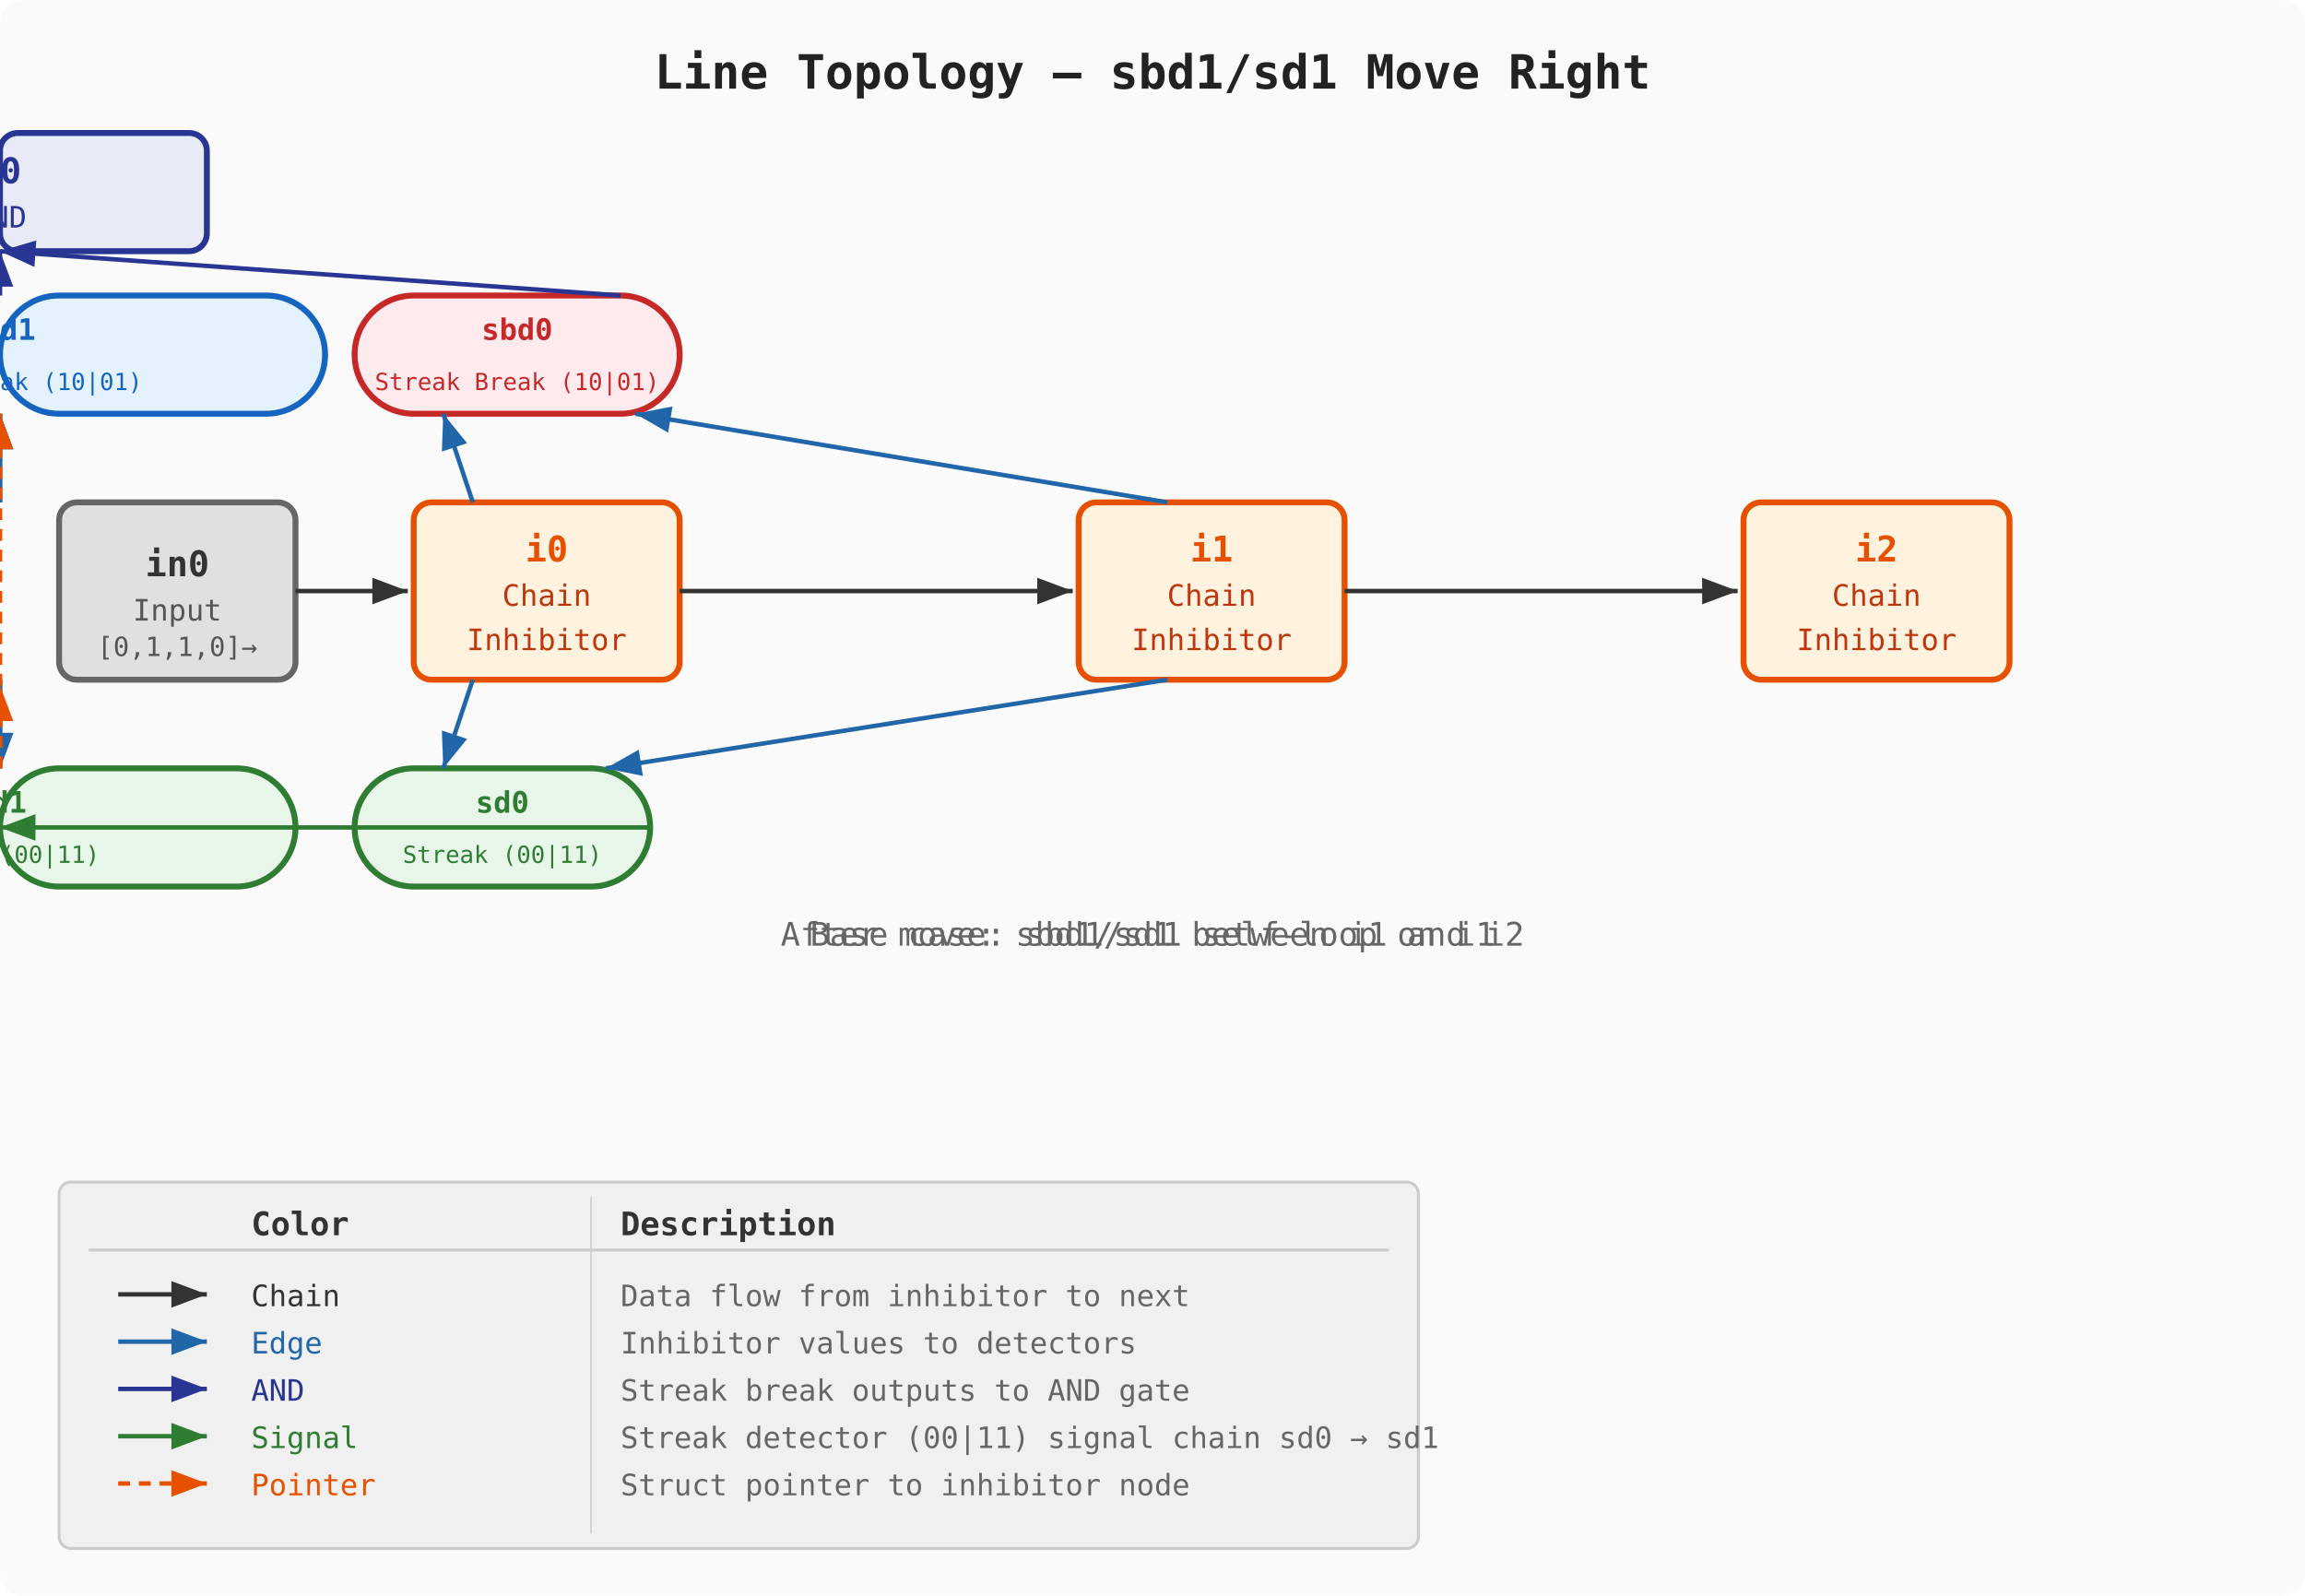
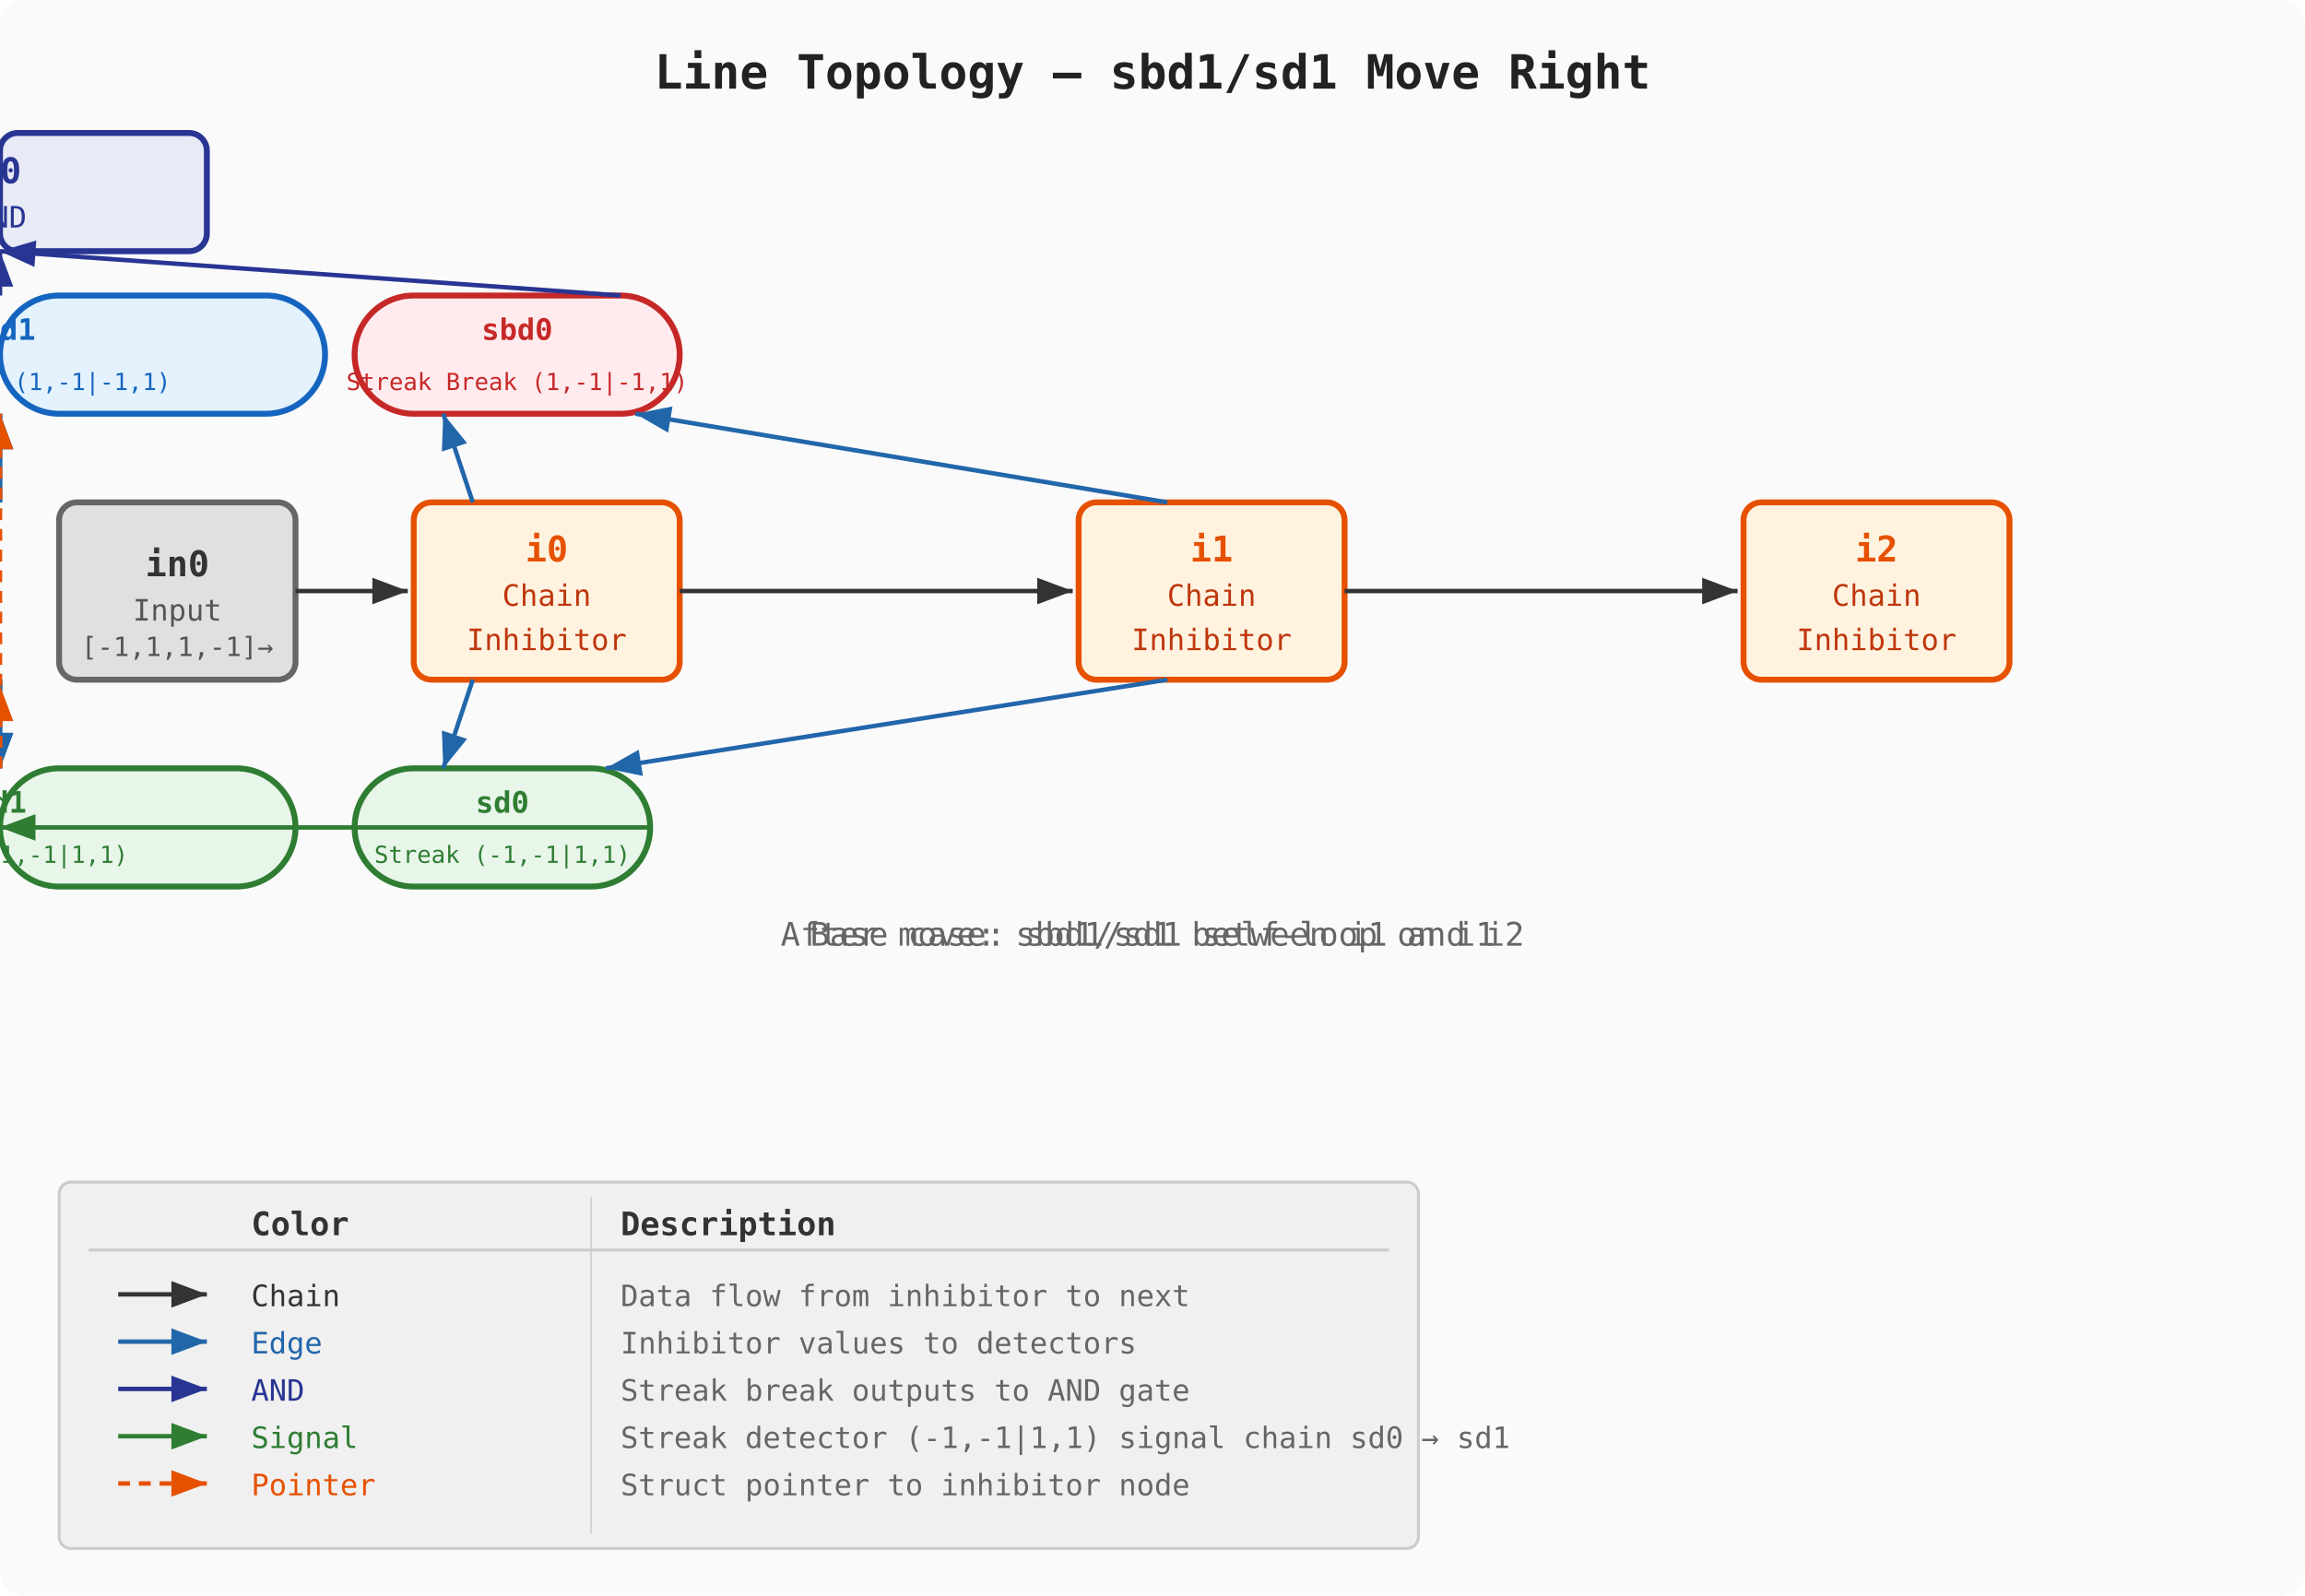
<svg xmlns="http://www.w3.org/2000/svg" viewBox="0 0 780 540" font-family="monospace" font-size="12">
  <defs>
    <marker id="arrow" markerWidth="8" markerHeight="6" refX="8" refY="3" orient="auto">
      <path d="M0,0 L8,3 L0,6" fill="#333" />
    </marker>
    <marker id="arrow-blue" markerWidth="8" markerHeight="6" refX="8" refY="3" orient="auto">
      <path d="M0,0 L8,3 L0,6" fill="#2266aa" />
    </marker>
    <marker id="arrow-indigo" markerWidth="8" markerHeight="6" refX="8" refY="3" orient="auto">
      <path d="M0,0 L8,3 L0,6" fill="#283593" />
    </marker>
    <marker id="arrow-green" markerWidth="8" markerHeight="6" refX="8" refY="3" orient="auto">
      <path d="M0,0 L8,3 L0,6" fill="#2e7d32" />
    </marker>
    <marker id="arrow-orange" markerWidth="8" markerHeight="6" refX="8" refY="3" orient="auto">
      <path d="M0,0 L8,3 L0,6" fill="#e65100" />
    </marker>
  </defs>
  <rect width="780" height="540" fill="#fafafa" rx="8" />
  <text x="390" y="30" text-anchor="middle" font-size="16" font-weight="bold" fill="#222">Line Topology — sbd1/sd1 Move Right</text>
  <rect fill="#e8eaf6" stroke="#283593" rx="6" stroke-width="2" width="70" height="40" y="45">
    <animate attributeName="x" dur="5s" repeatCount="indefinite" values="295;295;340;340;295" keyTimes="0;0.3;0.5;0.8;1" />
  </rect>
  <text y="62" text-anchor="middle" font-weight="bold" fill="#283593">
    <animate attributeName="x" dur="5s" repeatCount="indefinite" values="330;330;375;375;330" keyTimes="0;0.3;0.5;0.8;1" />a0
  </text>
  <text y="77" text-anchor="middle" font-size="10" fill="#283593">
    <animate attributeName="x" dur="5s" repeatCount="indefinite" values="330;330;375;375;330" keyTimes="0;0.3;0.5;0.8;1" />AND
  </text>
  <rect x="120" y="100" width="110" height="40" fill="#ffebee" stroke="#c62828" rx="20" stroke-width="2" />
  <text x="175" y="115" text-anchor="middle" font-weight="bold" font-size="10" fill="#c62828">sbd0</text>
-   <text x="175" y="132" text-anchor="middle" font-size="8" fill="#c62828">Streak Break (10|01)</text>
+   <text x="175" y="132" text-anchor="middle" font-size="8" fill="#c62828">Streak Break (1,-1|-1,1)</text>
  <rect fill="#e3f2fd" stroke="#1565c0" rx="20" stroke-width="2" width="110" height="40" y="100">
    <animate attributeName="x" dur="5s" repeatCount="indefinite" values="430;430;530;530;430" keyTimes="0;0.3;0.5;0.8;1" />
  </rect>
  <text y="115" text-anchor="middle" font-weight="bold" font-size="10" fill="#1565c0">
    <animate attributeName="x" dur="5s" repeatCount="indefinite" values="485;485;585;585;485" keyTimes="0;0.3;0.5;0.8;1" />sbd1
  </text>
  <text y="132" text-anchor="middle" font-size="8" fill="#1565c0">
-     <animate attributeName="x" dur="5s" repeatCount="indefinite" values="485;485;585;585;485" keyTimes="0;0.3;0.5;0.8;1" />Streak Break (10|01)
+     <animate attributeName="x" dur="5s" repeatCount="indefinite" values="485;485;585;585;485" keyTimes="0;0.3;0.5;0.8;1" />Streak Break (1,-1|-1,1)
  </text>
  <rect x="20" y="170" width="80" height="60" fill="#e0e0e0" stroke="#666" rx="6" stroke-width="2" />
  <text x="60" y="195" text-anchor="middle" font-weight="bold" fill="#333">in0</text>
  <text x="60" y="210" text-anchor="middle" font-size="10" fill="#555">Input</text>
-   <text x="60" y="222" text-anchor="middle" font-size="9" fill="#555">[0,1,1,0]→</text>
+   <text x="60" y="222" text-anchor="middle" font-size="9" fill="#555">[-1,1,1,-1]→</text>
  <rect x="140" y="170" width="90" height="60" fill="#fff3e0" stroke="#e65100" rx="6" stroke-width="2" />
  <text x="185" y="190" text-anchor="middle" font-weight="bold" fill="#e65100">i0</text>
  <text x="185" y="205" text-anchor="middle" font-size="10" fill="#bf360c">Chain</text>
  <text x="185" y="220" text-anchor="middle" font-size="10" fill="#bf360c">Inhibitor</text>
  <rect x="365" y="170" width="90" height="60" fill="#fff3e0" stroke="#e65100" rx="6" stroke-width="2" />
  <text x="410" y="190" text-anchor="middle" font-weight="bold" fill="#e65100">i1</text>
  <text x="410" y="205" text-anchor="middle" font-size="10" fill="#bf360c">Chain</text>
  <text x="410" y="220" text-anchor="middle" font-size="10" fill="#bf360c">Inhibitor</text>
  <g>
    <animate attributeName="opacity" dur="5s" repeatCount="indefinite" values="0;0;1;1;0" keyTimes="0;0.3;0.5;0.8;1" />
    <rect x="590" y="170" width="90" height="60" fill="#fff3e0" stroke="#e65100" rx="6" stroke-width="2" />
    <text x="635" y="190" text-anchor="middle" font-weight="bold" fill="#e65100">i2</text>
    <text x="635" y="205" text-anchor="middle" font-size="10" fill="#bf360c">Chain</text>
    <text x="635" y="220" text-anchor="middle" font-size="10" fill="#bf360c">Inhibitor</text>
  </g>
  <rect x="120" y="260" width="100" height="40" fill="#e8f5e9" stroke="#2e7d32" rx="20" stroke-width="2" />
  <text x="170" y="275" text-anchor="middle" font-weight="bold" font-size="10" fill="#2e7d32">sd0</text>
-   <text x="170" y="292" text-anchor="middle" font-size="8" fill="#2e7d32">Streak (00|11)</text>
+   <text x="170" y="292" text-anchor="middle" font-size="8" fill="#2e7d32">Streak (-1,-1|1,1)</text>
  <rect fill="#e8f5e9" stroke="#2e7d32" rx="20" stroke-width="2" width="100" height="40" y="260">
    <animate attributeName="x" dur="5s" repeatCount="indefinite" values="430;430;530;530;430" keyTimes="0;0.3;0.5;0.8;1" />
  </rect>
  <text y="275" text-anchor="middle" font-weight="bold" font-size="10" fill="#2e7d32">
    <animate attributeName="x" dur="5s" repeatCount="indefinite" values="480;480;580;580;480" keyTimes="0;0.3;0.5;0.8;1" />sd1
  </text>
  <text y="292" text-anchor="middle" font-size="8" fill="#2e7d32">
-     <animate attributeName="x" dur="5s" repeatCount="indefinite" values="480;480;580;580;480" keyTimes="0;0.3;0.5;0.8;1" />Streak (00|11)
+     <animate attributeName="x" dur="5s" repeatCount="indefinite" values="480;480;580;580;480" keyTimes="0;0.3;0.5;0.8;1" />Streak (-1,-1|1,1)
  </text>
  <line x1="100" y1="200" x2="138" y2="200" stroke="#333" stroke-width="1.5" marker-end="url(#arrow)" />
  <line x1="230" y1="200" x2="363" y2="200" stroke="#333" stroke-width="1.5" marker-end="url(#arrow)" />
  <line x1="455" y1="200" x2="588" y2="200" stroke="#333" stroke-width="1.5" marker-end="url(#arrow)">
    <animate attributeName="opacity" dur="5s" repeatCount="indefinite" values="0;0;1;1;0" keyTimes="0;0.3;0.5;0.8;1" />
  </line>
  <line x1="160" y1="170" x2="150" y2="140" stroke="#2266aa" stroke-width="1.5" marker-end="url(#arrow-blue)" />
  <line x1="395" y1="170" x2="215" y2="140" stroke="#2266aa" stroke-width="1.5" marker-end="url(#arrow-blue)" />
  <line x1="160" y1="230" x2="150" y2="260" stroke="#2266aa" stroke-width="1.5" marker-end="url(#arrow-blue)" />
  <line x1="395" y1="230" x2="205" y2="260" stroke="#2266aa" stroke-width="1.5" marker-end="url(#arrow-blue)" />
  <line stroke="#2266aa" stroke-width="1.5" marker-end="url(#arrow-blue)" y1="170" y2="140">
    <animate attributeName="x1" dur="5s" repeatCount="indefinite" values="440;440;420;420;440" keyTimes="0;0.3;0.5;0.8;1" />
    <animate attributeName="x2" dur="5s" repeatCount="indefinite" values="465;465;545;545;465" keyTimes="0;0.3;0.5;0.8;1" />
  </line>
  <line stroke="#2266aa" stroke-width="1.5" marker-end="url(#arrow-blue)" y1="170" y2="140">
    <animate attributeName="x1" dur="5s" repeatCount="indefinite" values="450;450;625;625;450" keyTimes="0;0.3;0.5;0.8;1" />
    <animate attributeName="x2" dur="5s" repeatCount="indefinite" values="520;520;625;625;520" keyTimes="0;0.3;0.5;0.8;1" />
  </line>
  <line stroke="#2266aa" stroke-width="1.5" marker-end="url(#arrow-blue)" y1="230" y2="260">
    <animate attributeName="x1" dur="5s" repeatCount="indefinite" values="410;410;420;420;410" keyTimes="0;0.3;0.5;0.8;1" />
    <animate attributeName="x2" dur="5s" repeatCount="indefinite" values="445;445;545;545;445" keyTimes="0;0.3;0.5;0.8;1" />
  </line>
  <line stroke="#2266aa" stroke-width="1.5" marker-end="url(#arrow-blue)" y1="230" y2="260">
    <animate attributeName="x1" dur="5s" repeatCount="indefinite" values="435;435;625;625;435" keyTimes="0;0.3;0.5;0.8;1" />
    <animate attributeName="x2" dur="5s" repeatCount="indefinite" values="480;480;615;615;480" keyTimes="0;0.3;0.5;0.8;1" />
  </line>
  <line y1="100" y2="85" stroke="#283593" stroke-width="1.5" marker-end="url(#arrow-indigo)" x1="210">
    <animate attributeName="x2" dur="5s" repeatCount="indefinite" values="300;300;345;345;300" keyTimes="0;0.3;0.5;0.8;1" />
  </line>
  <line y1="100" y2="85" stroke="#283593" stroke-width="1.5" marker-end="url(#arrow-indigo)">
    <animate attributeName="x1" dur="5s" repeatCount="indefinite" values="455;455;555;555;455" keyTimes="0;0.3;0.5;0.8;1" />
    <animate attributeName="x2" dur="5s" repeatCount="indefinite" values="360;360;405;405;360" keyTimes="0;0.3;0.5;0.8;1" />
  </line>
  <line y1="280" y2="280" stroke="#2e7d32" stroke-width="1.5" marker-end="url(#arrow-green)" x1="220">
    <animate attributeName="x2" dur="5s" repeatCount="indefinite" values="428;428;528;528;428" keyTimes="0;0.3;0.5;0.8;1" />
  </line>
  <line y1="260" y2="232" stroke="#e65100" stroke-width="1.5" stroke-dasharray="4,3" marker-end="url(#arrow-orange)">
    <animate attributeName="x1" dur="5s" repeatCount="indefinite" values="515;515;625;625;515" keyTimes="0;0.3;0.5;0.8;1" />
    <animate attributeName="x2" dur="5s" repeatCount="indefinite" values="450;450;635;635;450" keyTimes="0;0.3;0.5;0.8;1" />
  </line>
  <line y1="260" y2="140" stroke="#e65100" stroke-width="1.5" stroke-dasharray="4,3" marker-end="url(#arrow-orange)">
    <animate attributeName="x1" dur="5s" repeatCount="indefinite" values="500;500;610;610;500" keyTimes="0;0.3;0.5;0.8;1" />
    <animate attributeName="x2" dur="5s" repeatCount="indefinite" values="500;500;600;600;500" keyTimes="0;0.3;0.5;0.8;1" />
  </line>
  <text x="390" y="320" text-anchor="middle" font-size="11" fill="#666">
    <animate attributeName="opacity" dur="5s" repeatCount="indefinite" values="1;1;0;0;1" keyTimes="0;0.25;0.35;0.95;1" />Base case: sbd1/sd1 self-loop on i1
  </text>
  <text x="390" y="320" text-anchor="middle" font-size="11" fill="#666">
    <animate attributeName="opacity" dur="5s" repeatCount="indefinite" values="0;0;1;1;0" keyTimes="0;0.35;0.5;0.75;0.85" />After move: sbd1/sd1 between i1 and i2
  </text>
  <rect x="20" y="400" width="460" height="124" fill="#f0f0f0" rx="4" stroke="#ccc" />
  <text x="85" y="418" text-anchor="start" font-weight="bold" fill="#333" font-size="11">Color</text>
  <text x="210" y="418" text-anchor="start" font-weight="bold" fill="#333" font-size="11">Description</text>
  <line x1="30" y1="423" x2="470" y2="423" stroke="#ccc" stroke-width="1" />
  <line x1="200" y1="405" x2="200" y2="519" stroke="#ccc" stroke-width="0.5" />
  <line x1="40" y1="438" x2="70" y2="438" stroke="#333" stroke-width="1.5" marker-end="url(#arrow)" />
  <text x="85" y="442" text-anchor="start" fill="#333" font-size="10">Chain</text>
  <text x="210" y="442" text-anchor="start" fill="#666" font-size="10">Data flow from inhibitor to next</text>
  <line x1="40" y1="454" x2="70" y2="454" stroke="#2266aa" stroke-width="1.5" marker-end="url(#arrow-blue)" />
  <text x="85" y="458" text-anchor="start" fill="#2266aa" font-size="10">Edge</text>
  <text x="210" y="458" text-anchor="start" fill="#666" font-size="10">Inhibitor values to detectors</text>
  <line x1="40" y1="470" x2="70" y2="470" stroke="#283593" stroke-width="1.5" marker-end="url(#arrow-indigo)" />
  <text x="85" y="474" text-anchor="start" fill="#283593" font-size="10">AND</text>
  <text x="210" y="474" text-anchor="start" fill="#666" font-size="10">Streak break outputs to AND gate</text>
  <line x1="40" y1="486" x2="70" y2="486" stroke="#2e7d32" stroke-width="1.5" marker-end="url(#arrow-green)" />
  <text x="85" y="490" text-anchor="start" fill="#2e7d32" font-size="10">Signal</text>
-   <text x="210" y="490" text-anchor="start" fill="#666" font-size="10">Streak detector (00|11) signal chain sd0 → sd1</text>
+   <text x="210" y="490" text-anchor="start" fill="#666" font-size="10">Streak detector (-1,-1|1,1) signal chain sd0 → sd1</text>
  <line x1="40" y1="502" x2="70" y2="502" stroke="#e65100" stroke-width="1.5" stroke-dasharray="4,3" marker-end="url(#arrow-orange)" />
  <text x="85" y="506" text-anchor="start" fill="#e65100" font-size="10">Pointer</text>
  <text x="210" y="506" text-anchor="start" fill="#666" font-size="10">Struct pointer to inhibitor node</text>
</svg>
